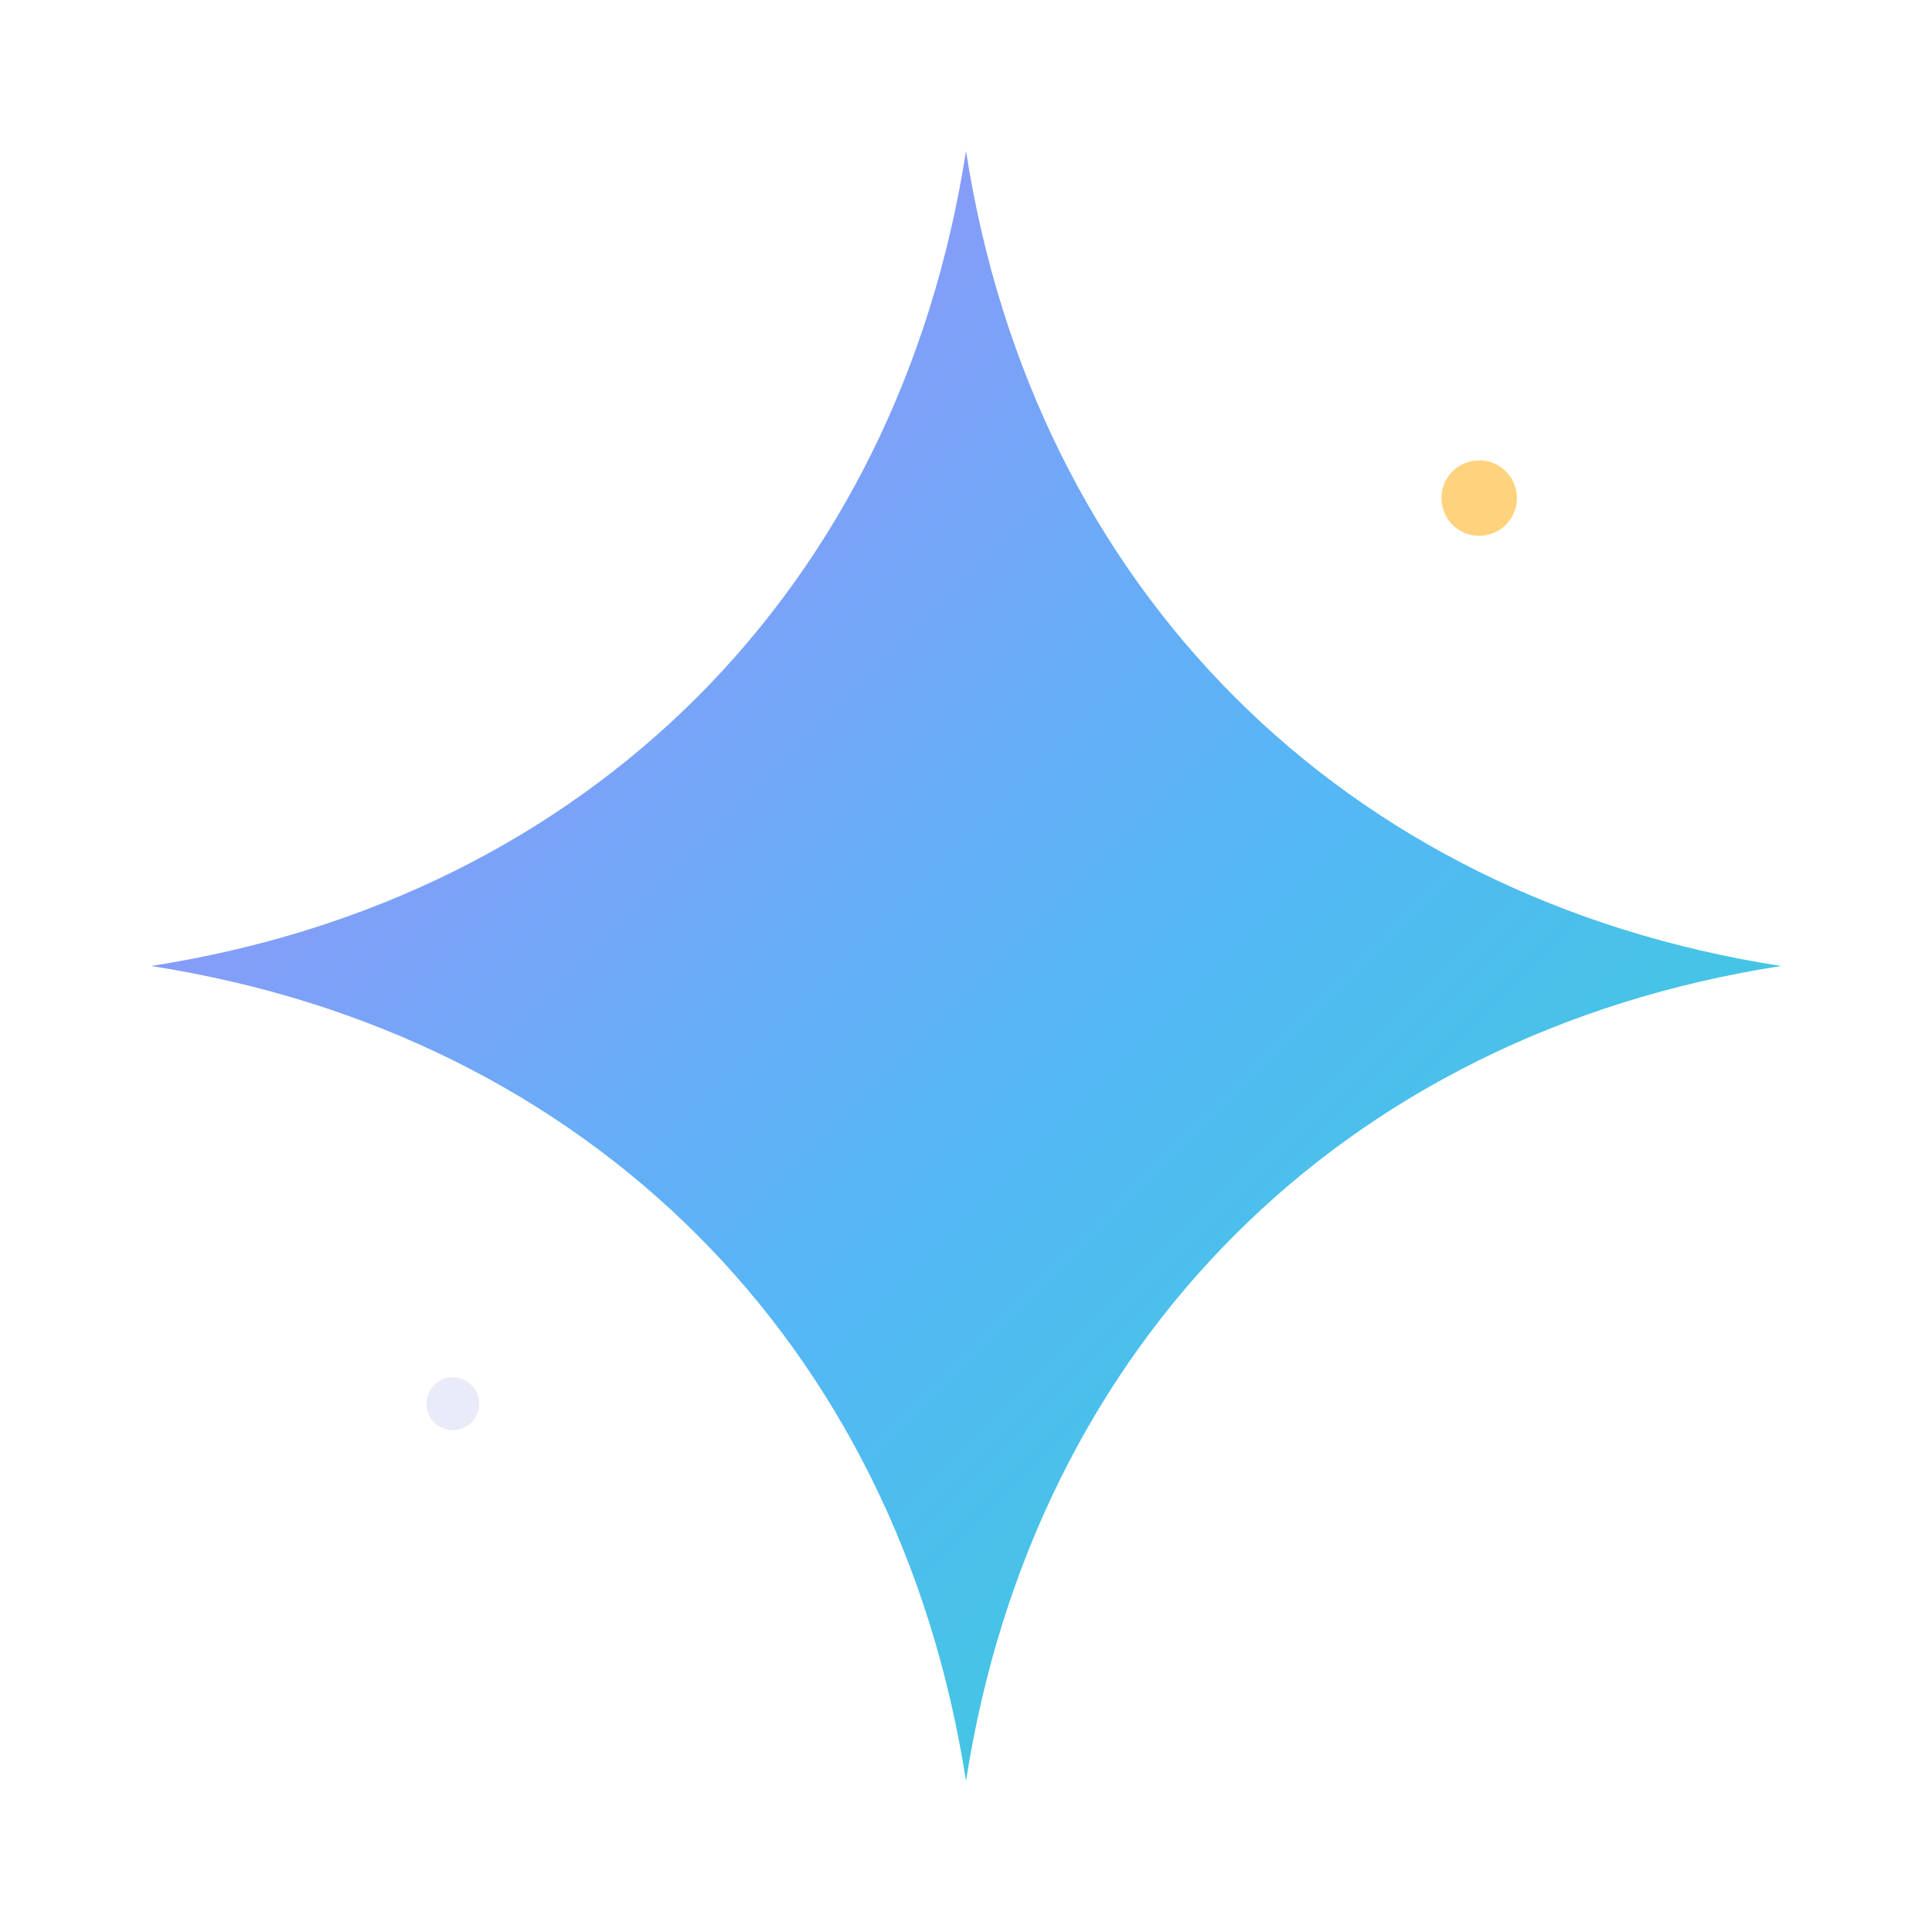
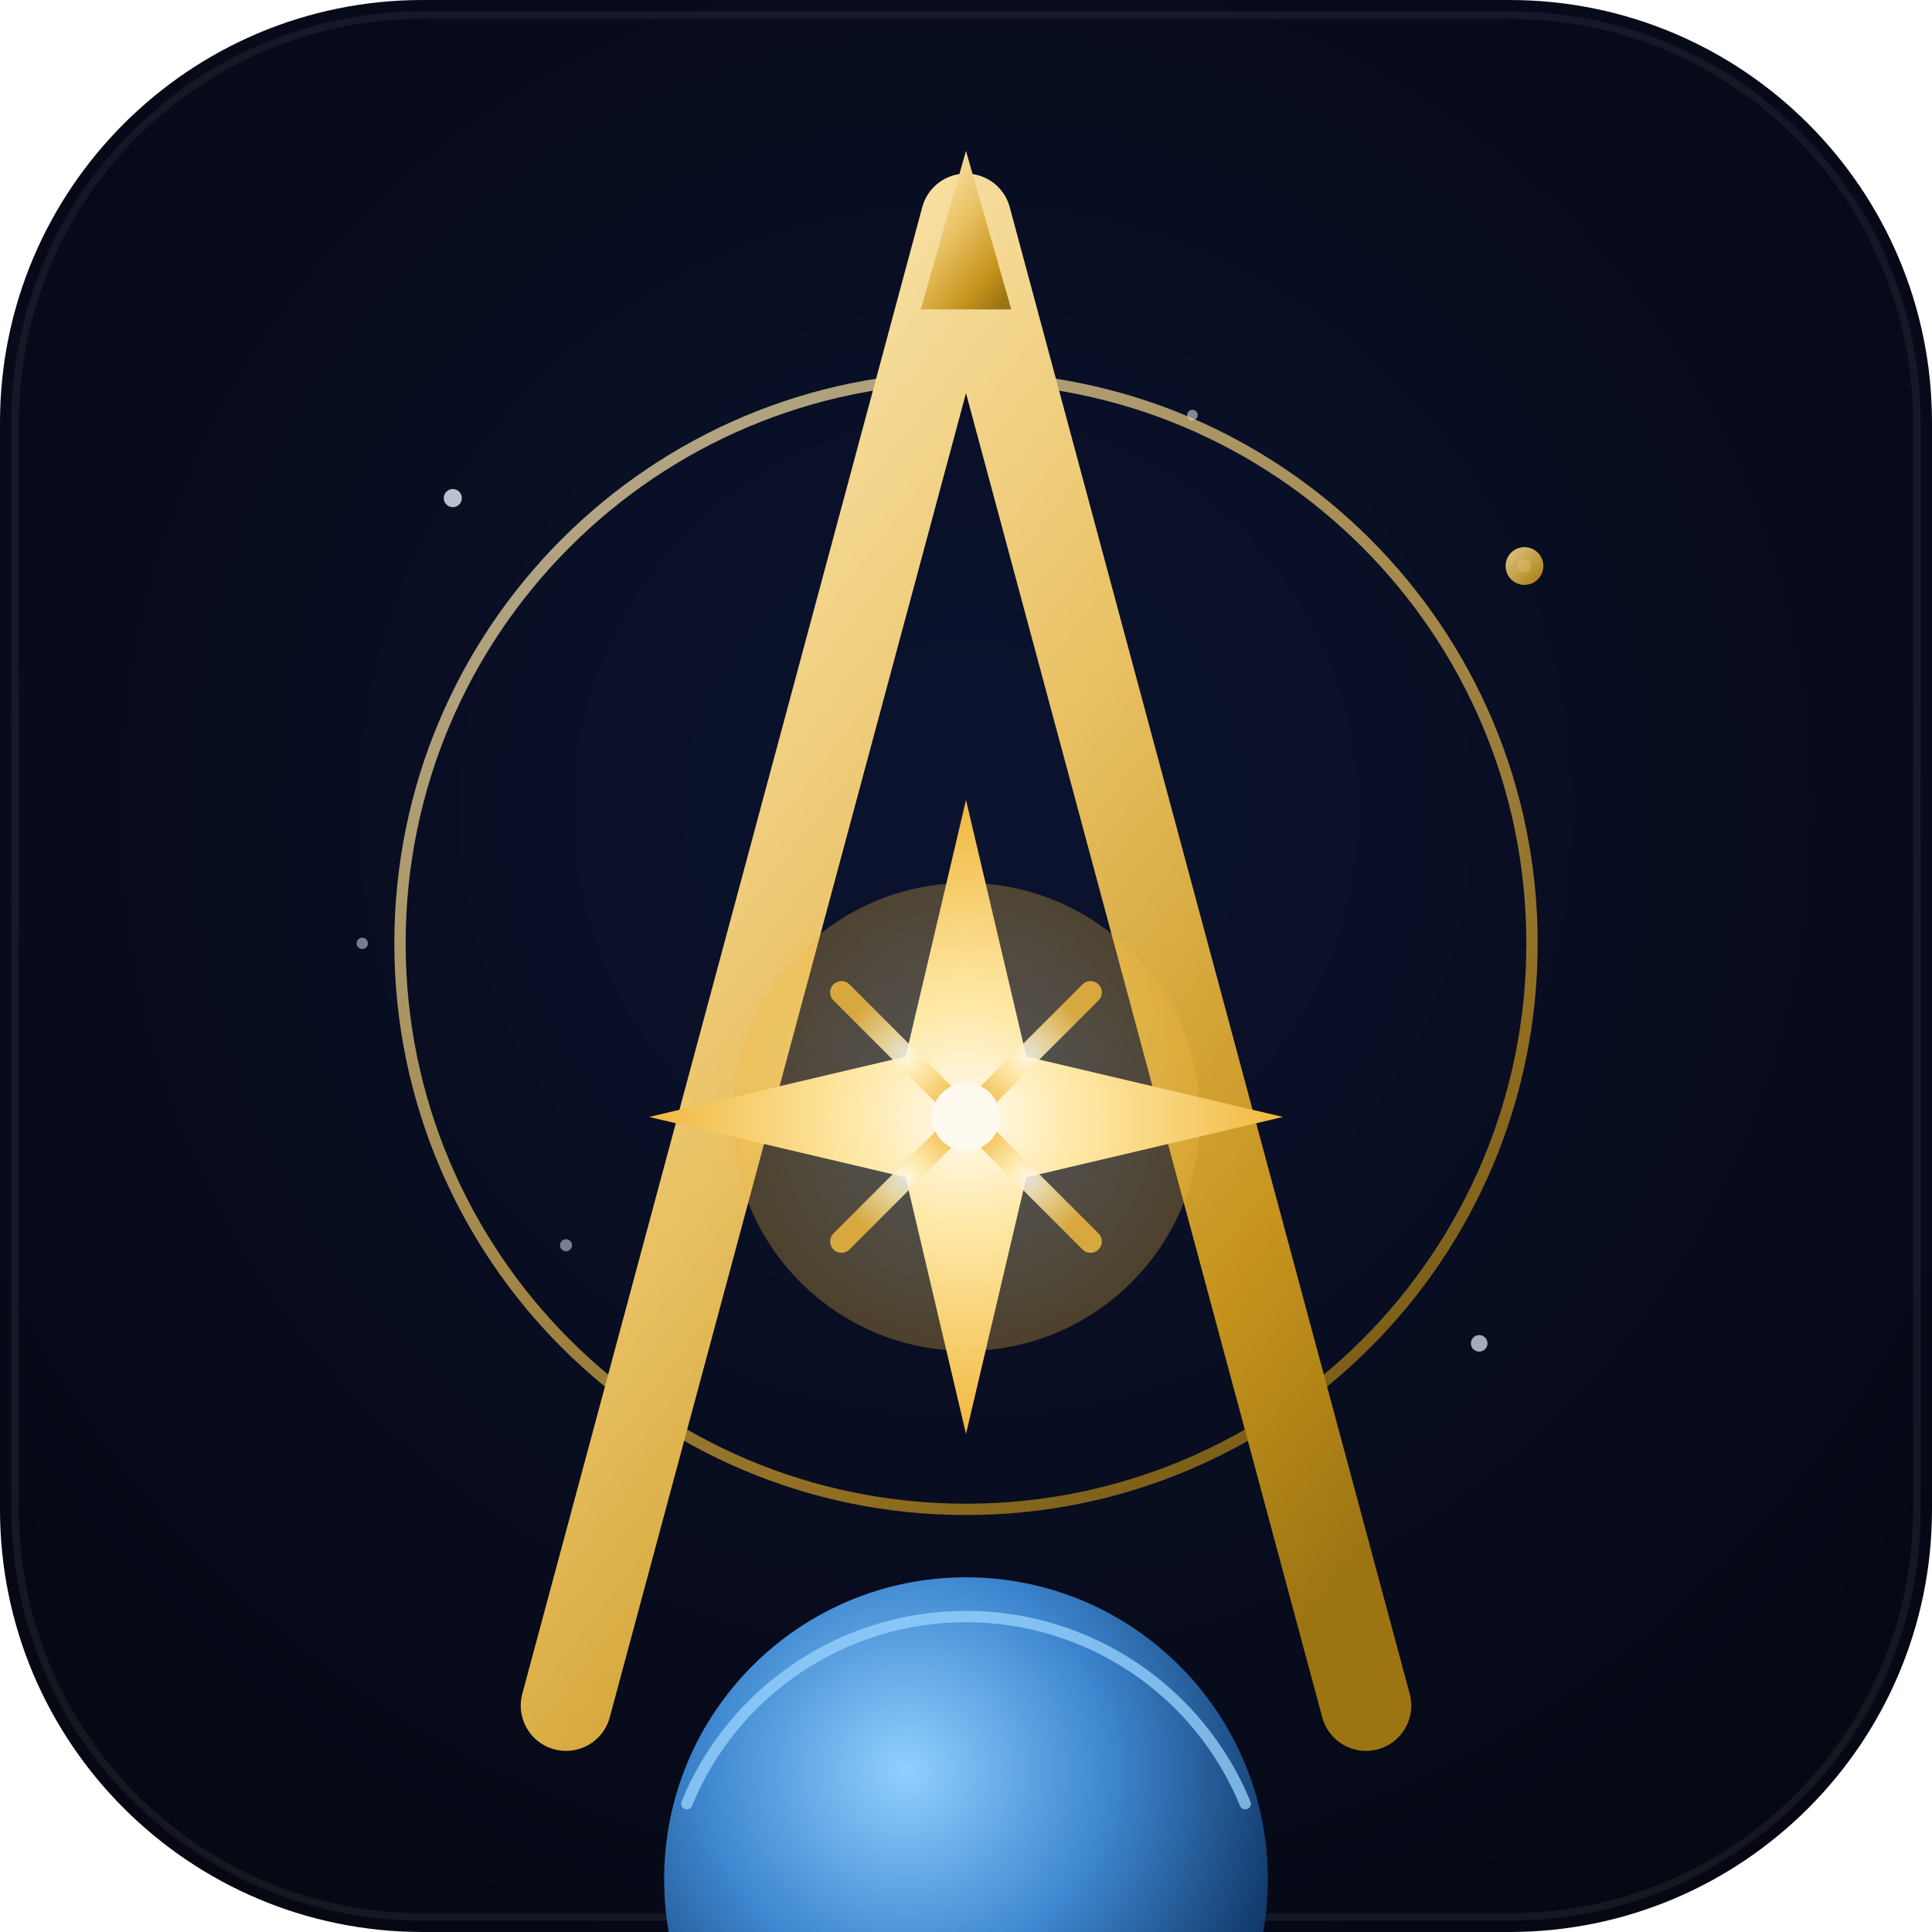
- <svg xmlns="http://www.w3.org/2000/svg" width="512" height="512" viewBox="0 0 512 512" fill="none" role="img" aria-label="Asteria Star">
+ <svg xmlns="http://www.w3.org/2000/svg" width="512" height="512" viewBox="0 0 512 512" role="img" aria-label="AsteriaStar" focusable="false">
  <defs>
-     <linearGradient id="asteria-grad" x1="64" y1="64" x2="448" y2="448" gradientUnits="userSpaceOnUse">
-       <stop stop-color="#a78bfa" />
-       <stop offset="0.55" stop-color="#56b6f6" />
-       <stop offset="1" stop-color="#34d3d3" />
+     <radialGradient id="asteriastar-navy" cx="0.5" cy="0.42" r="0.75">
+       <stop offset="0" stop-color="#0b1330" />
+       <stop offset="1" stop-color="#05060f" />
+     </radialGradient>
+     <linearGradient id="asteriastar-gold" x1="0.15" y1="0" x2="0.85" y2="1">
+       <stop offset="0" stop-color="#fdebba" />
+       <stop offset="0.45" stop-color="#e9c163" />
+       <stop offset="0.8" stop-color="#c6941d" />
+       <stop offset="1" stop-color="#9c7412" />
    </linearGradient>
+     <linearGradient id="asteriastar-gold-soft" x1="0" y1="0" x2="1" y2="1">
+       <stop offset="0" stop-color="#f8dd96" />
+       <stop offset="1" stop-color="#b8860b" />
+     </linearGradient>
+     <radialGradient id="asteriastar-star" cx="0.5" cy="0.5" r="0.5">
+       <stop offset="0" stop-color="#fffaf0" />
+       <stop offset="0.35" stop-color="#ffe9a8" />
+       <stop offset="1" stop-color="#f0b83f" />
+     </radialGradient>
+     <radialGradient id="asteriastar-earth" cx="0.4" cy="0.32" r="0.85">
+       <stop offset="0" stop-color="#8fd0ff" />
+       <stop offset="0.4" stop-color="#3d86cf" />
+       <stop offset="0.75" stop-color="#123a6b" />
+       <stop offset="1" stop-color="#071c38" />
+     </radialGradient>
  </defs>
-   <path d="M256 40 C274 156 356 238 472 256 C356 274 274 356 256 472 C238 356 156 274 40 256 C156 238 238 156 256 40 Z" fill="url(#asteria-grad)" />
-   <circle cx="392" cy="132" r="10" fill="#ffd27d" />
-   <circle cx="120" cy="372" r="7" fill="#e9ebf8" />
+   <rect width="512" height="512" rx="112" fill="url(#asteriastar-navy)" />
+   <rect x="4" y="4" width="504" height="504" rx="108" fill="none" stroke="rgba(255,255,255,0.06)" stroke-width="2" />
+   <g fill="#e9ebf8">
+     <circle cx="120" cy="132" r="2.4" opacity="0.8" />
+     <circle cx="404" cy="150" r="1.8" opacity="0.65" />
+     <circle cx="150" cy="330" r="1.6" opacity="0.5" />
+     <circle cx="392" cy="356" r="2.2" opacity="0.7" />
+     <circle cx="316" cy="110" r="1.4" opacity="0.55" />
+     <circle cx="96" cy="250" r="1.5" opacity="0.5" />
+   </g>
+   <circle cx="404" cy="150" r="5" fill="url(#asteriastar-gold-soft)" opacity="0.9" />
+   <circle cx="256" cy="250" r="150" fill="none" stroke="url(#asteriastar-gold)" stroke-width="3" opacity="0.7" />
+   <g>
+     <circle cx="256" cy="498" r="80" fill="url(#asteriastar-earth)" />
+     <path d="M182 478 A80 80 0 0 1 330 478" fill="none" stroke="#9ad4ff" stroke-width="3" opacity="0.75" stroke-linecap="round" />
+   </g>
+   <path d="M176 384 L336 384" fill="none" stroke="url(#asteriastar-gold)" stroke-width="16" stroke-linecap="round" />
+   <path d="M150 452 L256 58 L362 452" fill="none" stroke="url(#asteriastar-gold)" stroke-width="24" stroke-linejoin="round" stroke-linecap="round" />
+   <path d="M256 40 L244 82 L268 82 Z" fill="url(#asteriastar-gold)" />
+   <g>
+     <circle cx="256" cy="296" r="62" fill="url(#asteriastar-star)" opacity="0.30" />
+     <path d="M256 212 L272 280 L340 296 L272 312 L256 380 L240 312 L172 296 L240 280 Z" fill="url(#asteriastar-star)" />
+     <g stroke="url(#asteriastar-star)" stroke-width="6" stroke-linecap="round" opacity="0.85">
+       <path d="M256 296 L289 263" />
+       <path d="M256 296 L289 329" />
+       <path d="M256 296 L223 329" />
+       <path d="M256 296 L223 263" />
+     </g>
+     <circle cx="256" cy="296" r="9" fill="#fffaf0" />
+   </g>
</svg>
